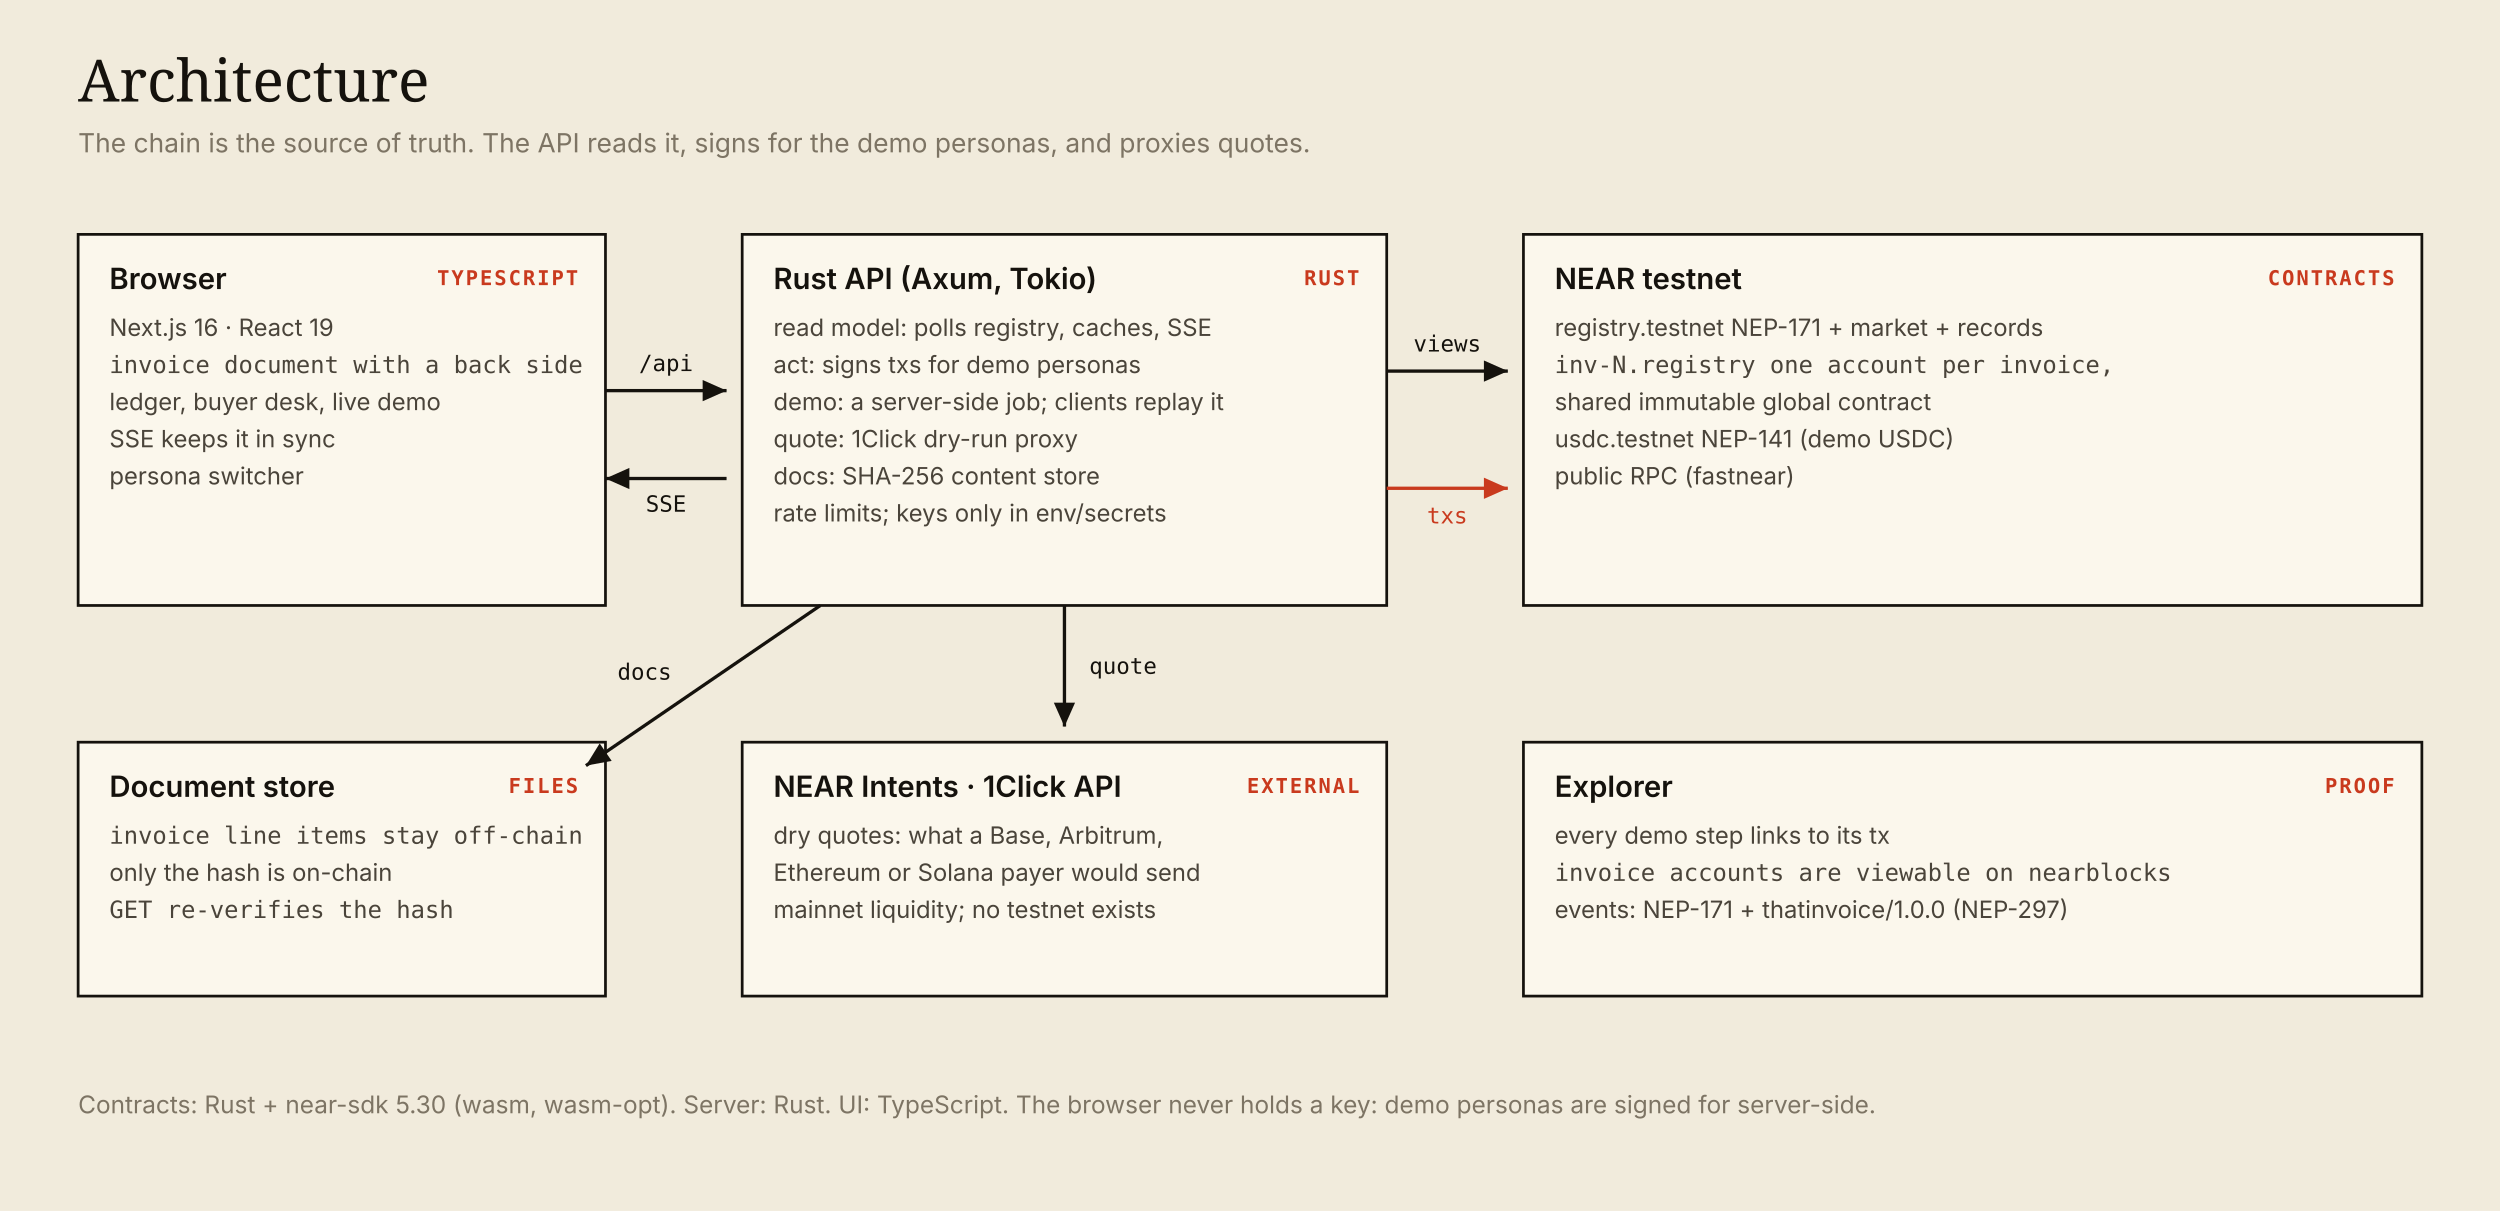
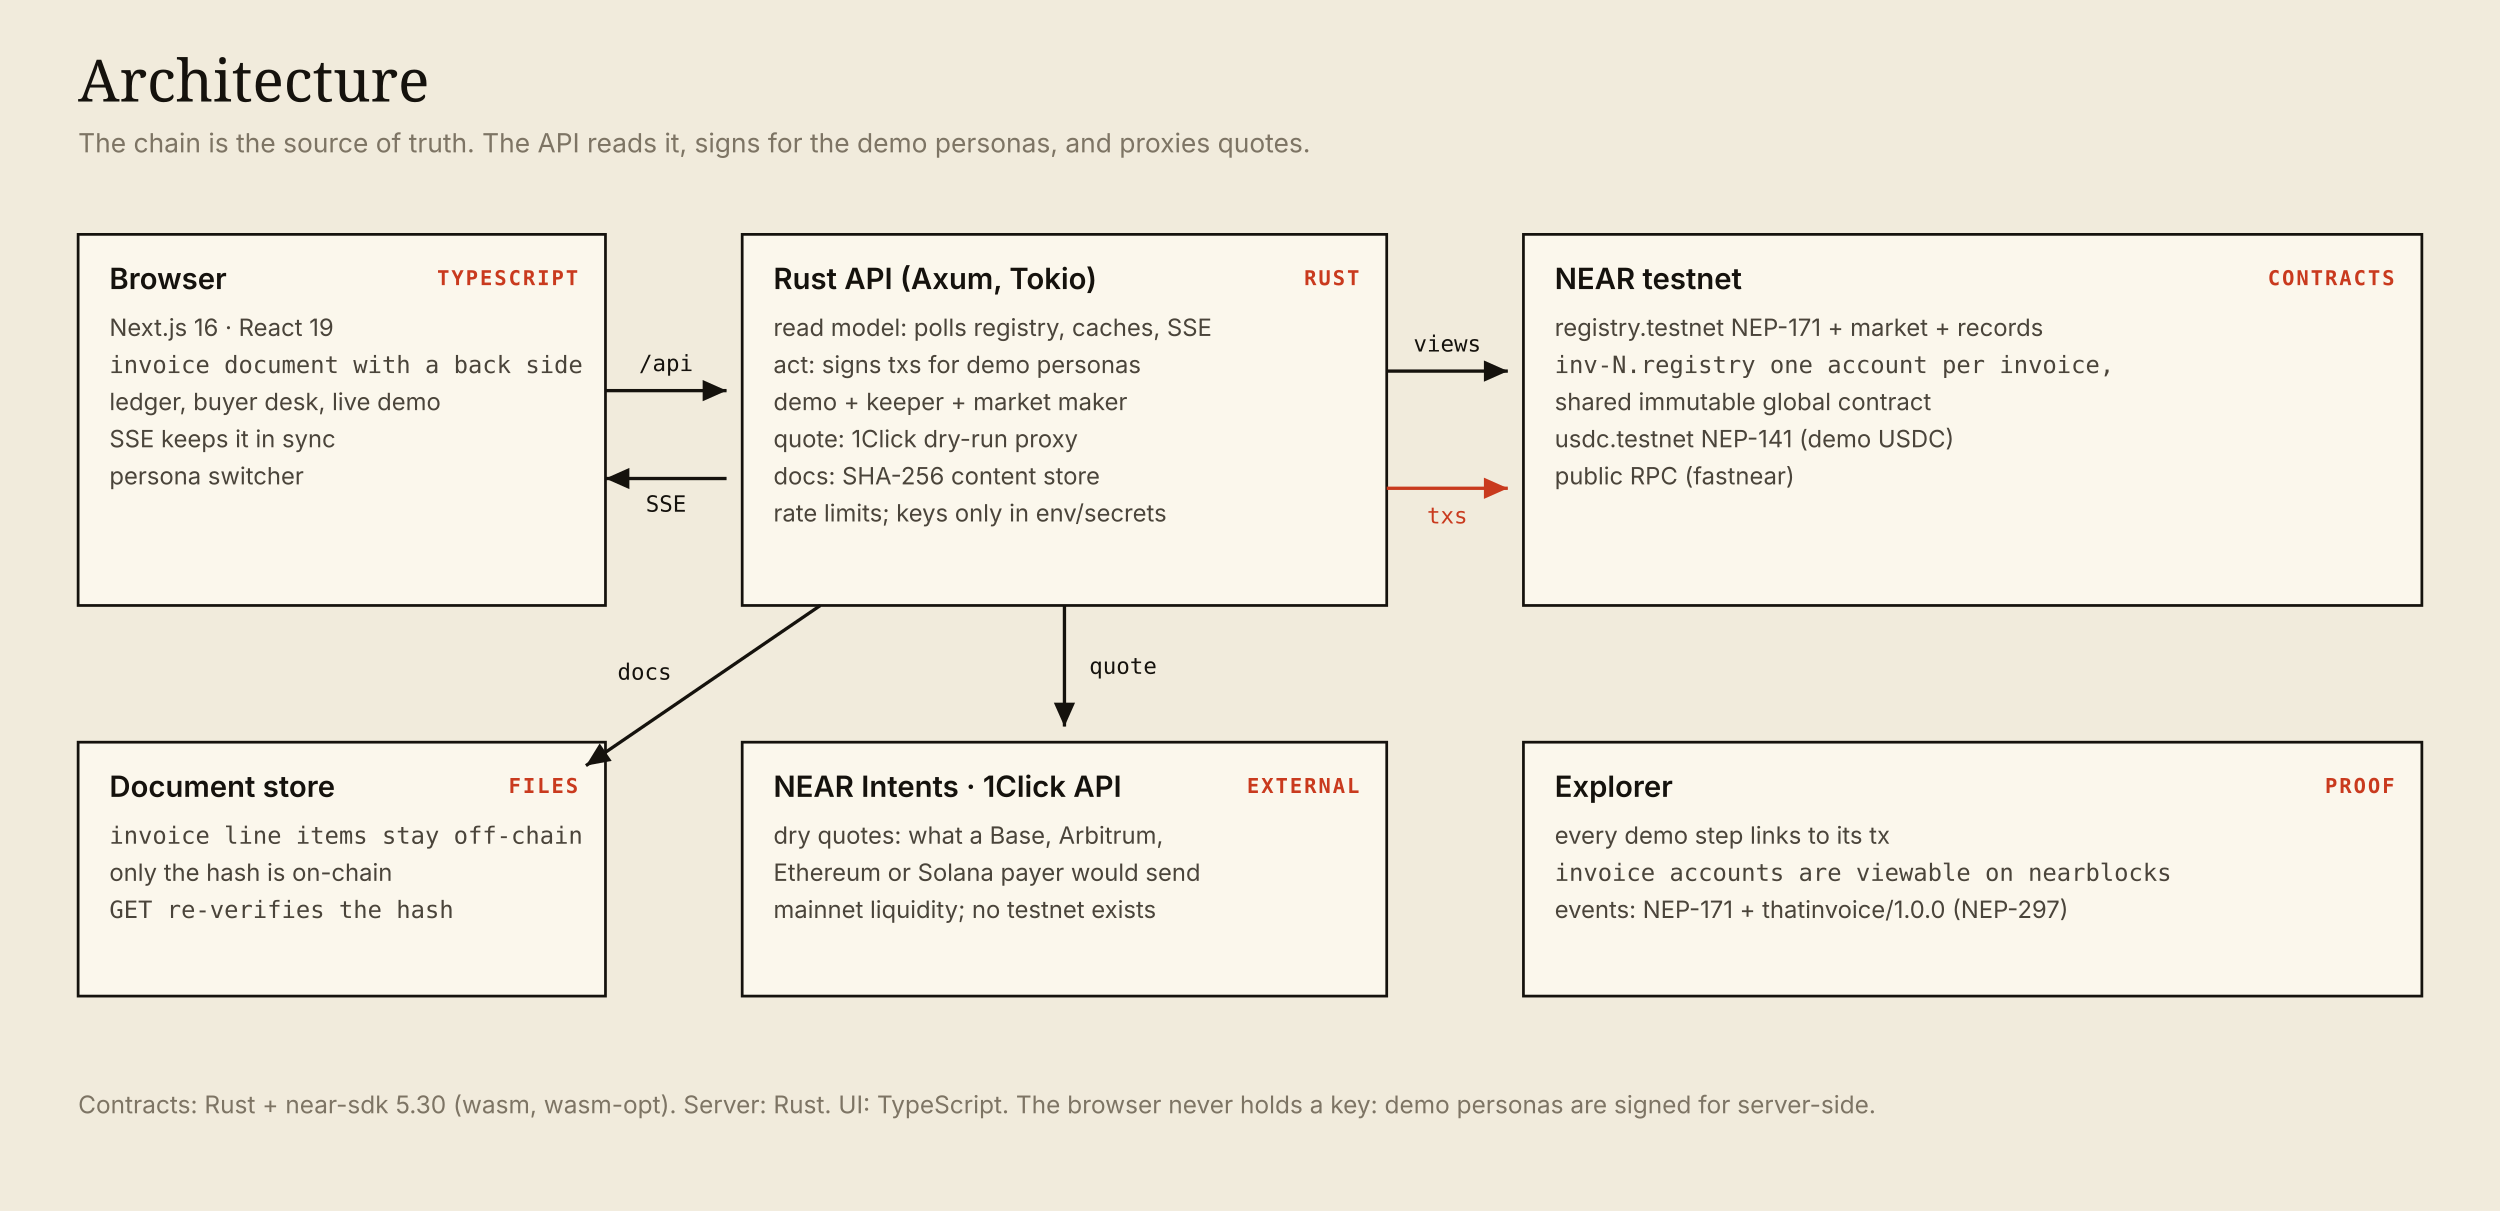
<svg xmlns="http://www.w3.org/2000/svg" viewBox="0 0 1280 620" width="1280" height="620" role="img" aria-labelledby="t d">
  <rect width="1280" height="620" fill="#f1ebdc" />
  <defs>
    <marker id="a" viewBox="0 0 10 10" refX="9" refY="5" markerWidth="8" markerHeight="8" orient="auto-start-reverse">
      <path d="M0 1 L9 5 L0 9 z" fill="#15120d" />
    </marker>
    <marker id="ar" viewBox="0 0 10 10" refX="9" refY="5" markerWidth="8" markerHeight="8" orient="auto-start-reverse">
      <path d="M0 1 L9 5 L0 9 z" fill="#c93a1e" />
    </marker>
    <marker id="ag" viewBox="0 0 10 10" refX="9" refY="5" markerWidth="8" markerHeight="8" orient="auto-start-reverse">
      <path d="M0 1 L9 5 L0 9 z" fill="#1d5a3b" />
    </marker>
  </defs>
  <text x="40" y="52" font-family="Newsreader, 'Iowan Old Style', Georgia, serif" font-size="30" fill="#15120d" text-anchor="start" font-weight="500" font-style="normal" letter-spacing="0">Architecture</text>
  <text x="40" y="78" font-family="Geist, system-ui, -apple-system, 'Segoe UI', sans-serif" font-size="13.5" fill="#7d7464" text-anchor="start" font-weight="400" font-style="normal" letter-spacing="0">The chain is the source of truth. The API reads it, signs for the demo personas, and proxies quotes.</text>
  <rect x="40" y="120" width="270" height="190" fill="#fbf7ec" stroke="#15120d" stroke-width="1.4" />
  <text x="56" y="148" font-family="Geist, system-ui, -apple-system, 'Segoe UI', sans-serif" font-size="15" fill="#15120d" text-anchor="start" font-weight="600" font-style="normal" letter-spacing="0">Browser</text>
  <text x="296" y="146" font-family="'Geist Mono', ui-monospace, 'SF Mono', Menlo, monospace" font-size="10.5" fill="#c93a1e" text-anchor="end" font-weight="600" font-style="normal" letter-spacing="1">TYPESCRIPT</text>
  <text x="56" y="172" font-family="Geist, system-ui, -apple-system, 'Segoe UI', sans-serif" font-size="12.2" fill="#4a443a" text-anchor="start" font-weight="400" font-style="normal" letter-spacing="0">Next.js 16 · React 19</text>
  <text x="56" y="191" font-family="'Geist Mono', ui-monospace, 'SF Mono', Menlo, monospace" font-size="12.2" fill="#4a443a" text-anchor="start" font-weight="400" font-style="normal" letter-spacing="0">invoice document with a back side</text>
  <text x="56" y="210" font-family="Geist, system-ui, -apple-system, 'Segoe UI', sans-serif" font-size="12.2" fill="#4a443a" text-anchor="start" font-weight="400" font-style="normal" letter-spacing="0">ledger, buyer desk, live demo</text>
  <text x="56" y="229" font-family="Geist, system-ui, -apple-system, 'Segoe UI', sans-serif" font-size="12.2" fill="#4a443a" text-anchor="start" font-weight="400" font-style="normal" letter-spacing="0">SSE keeps it in sync</text>
  <text x="56" y="248" font-family="Geist, system-ui, -apple-system, 'Segoe UI', sans-serif" font-size="12.2" fill="#4a443a" text-anchor="start" font-weight="400" font-style="normal" letter-spacing="0">persona switcher</text>
  <rect x="380" y="120" width="330" height="190" fill="#fbf7ec" stroke="#15120d" stroke-width="1.4" />
  <text x="396" y="148" font-family="Geist, system-ui, -apple-system, 'Segoe UI', sans-serif" font-size="15" fill="#15120d" text-anchor="start" font-weight="600" font-style="normal" letter-spacing="0">Rust API (Axum, Tokio)</text>
  <text x="696" y="146" font-family="'Geist Mono', ui-monospace, 'SF Mono', Menlo, monospace" font-size="10.5" fill="#c93a1e" text-anchor="end" font-weight="600" font-style="normal" letter-spacing="1">RUST</text>
  <text x="396" y="172" font-family="Geist, system-ui, -apple-system, 'Segoe UI', sans-serif" font-size="12.2" fill="#4a443a" text-anchor="start" font-weight="400" font-style="normal" letter-spacing="0">read model: polls registry, caches, SSE</text>
  <text x="396" y="191" font-family="Geist, system-ui, -apple-system, 'Segoe UI', sans-serif" font-size="12.2" fill="#4a443a" text-anchor="start" font-weight="400" font-style="normal" letter-spacing="0">act: signs txs for demo personas</text>
-   <text x="396" y="210" font-family="Geist, system-ui, -apple-system, 'Segoe UI', sans-serif" font-size="12.2" fill="#4a443a" text-anchor="start" font-weight="400" font-style="normal" letter-spacing="0">demo: a server-side job; clients replay it</text>
+   <text x="396" y="210" font-family="Geist, system-ui, -apple-system, 'Segoe UI', sans-serif" font-size="12.2" fill="#4a443a" text-anchor="start" font-weight="400" font-style="normal" letter-spacing="0">demo + keeper + market maker</text>
  <text x="396" y="229" font-family="Geist, system-ui, -apple-system, 'Segoe UI', sans-serif" font-size="12.2" fill="#4a443a" text-anchor="start" font-weight="400" font-style="normal" letter-spacing="0">quote: 1Click dry-run proxy</text>
  <text x="396" y="248" font-family="Geist, system-ui, -apple-system, 'Segoe UI', sans-serif" font-size="12.2" fill="#4a443a" text-anchor="start" font-weight="400" font-style="normal" letter-spacing="0">docs: SHA-256 content store</text>
  <text x="396" y="267" font-family="Geist, system-ui, -apple-system, 'Segoe UI', sans-serif" font-size="12.2" fill="#4a443a" text-anchor="start" font-weight="400" font-style="normal" letter-spacing="0">rate limits; keys only in env/secrets</text>
  <rect x="780" y="120" width="460" height="190" fill="#fbf7ec" stroke="#15120d" stroke-width="1.4" />
  <text x="796" y="148" font-family="Geist, system-ui, -apple-system, 'Segoe UI', sans-serif" font-size="15" fill="#15120d" text-anchor="start" font-weight="600" font-style="normal" letter-spacing="0">NEAR testnet</text>
  <text x="1226" y="146" font-family="'Geist Mono', ui-monospace, 'SF Mono', Menlo, monospace" font-size="10.5" fill="#c93a1e" text-anchor="end" font-weight="600" font-style="normal" letter-spacing="1">CONTRACTS</text>
  <text x="796" y="172" font-family="Geist, system-ui, -apple-system, 'Segoe UI', sans-serif" font-size="12.2" fill="#4a443a" text-anchor="start" font-weight="400" font-style="normal" letter-spacing="0">registry.testnet   NEP-171 + market + records</text>
  <text x="796" y="191" font-family="'Geist Mono', ui-monospace, 'SF Mono', Menlo, monospace" font-size="12.2" fill="#4a443a" text-anchor="start" font-weight="400" font-style="normal" letter-spacing="0">inv-N.registry     one account per invoice,</text>
  <text x="796" y="210" font-family="Geist, system-ui, -apple-system, 'Segoe UI', sans-serif" font-size="12.2" fill="#4a443a" text-anchor="start" font-weight="400" font-style="normal" letter-spacing="0">                   shared immutable global contract</text>
  <text x="796" y="229" font-family="Geist, system-ui, -apple-system, 'Segoe UI', sans-serif" font-size="12.2" fill="#4a443a" text-anchor="start" font-weight="400" font-style="normal" letter-spacing="0">usdc.testnet       NEP-141 (demo USDC)</text>
  <text x="796" y="248" font-family="Geist, system-ui, -apple-system, 'Segoe UI', sans-serif" font-size="12.2" fill="#4a443a" text-anchor="start" font-weight="400" font-style="normal" letter-spacing="0">public RPC (fastnear)</text>
  <rect x="380" y="380" width="330" height="130" fill="#fbf7ec" stroke="#15120d" stroke-width="1.4" />
  <text x="396" y="408" font-family="Geist, system-ui, -apple-system, 'Segoe UI', sans-serif" font-size="15" fill="#15120d" text-anchor="start" font-weight="600" font-style="normal" letter-spacing="0">NEAR Intents · 1Click API</text>
  <text x="696" y="406" font-family="'Geist Mono', ui-monospace, 'SF Mono', Menlo, monospace" font-size="10.5" fill="#c93a1e" text-anchor="end" font-weight="600" font-style="normal" letter-spacing="1">EXTERNAL</text>
  <text x="396" y="432" font-family="Geist, system-ui, -apple-system, 'Segoe UI', sans-serif" font-size="12.2" fill="#4a443a" text-anchor="start" font-weight="400" font-style="normal" letter-spacing="0">dry quotes: what a Base, Arbitrum,</text>
  <text x="396" y="451" font-family="Geist, system-ui, -apple-system, 'Segoe UI', sans-serif" font-size="12.2" fill="#4a443a" text-anchor="start" font-weight="400" font-style="normal" letter-spacing="0">Ethereum or Solana payer would send</text>
  <text x="396" y="470" font-family="Geist, system-ui, -apple-system, 'Segoe UI', sans-serif" font-size="12.2" fill="#4a443a" text-anchor="start" font-weight="400" font-style="normal" letter-spacing="0">mainnet liquidity; no testnet exists</text>
  <rect x="40" y="380" width="270" height="130" fill="#fbf7ec" stroke="#15120d" stroke-width="1.4" />
  <text x="56" y="408" font-family="Geist, system-ui, -apple-system, 'Segoe UI', sans-serif" font-size="15" fill="#15120d" text-anchor="start" font-weight="600" font-style="normal" letter-spacing="0">Document store</text>
  <text x="296" y="406" font-family="'Geist Mono', ui-monospace, 'SF Mono', Menlo, monospace" font-size="10.5" fill="#c93a1e" text-anchor="end" font-weight="600" font-style="normal" letter-spacing="1">FILES</text>
  <text x="56" y="432" font-family="'Geist Mono', ui-monospace, 'SF Mono', Menlo, monospace" font-size="12.2" fill="#4a443a" text-anchor="start" font-weight="400" font-style="normal" letter-spacing="0">invoice line items stay off-chain</text>
  <text x="56" y="451" font-family="Geist, system-ui, -apple-system, 'Segoe UI', sans-serif" font-size="12.2" fill="#4a443a" text-anchor="start" font-weight="400" font-style="normal" letter-spacing="0">only the hash is on-chain</text>
  <text x="56" y="470" font-family="'Geist Mono', ui-monospace, 'SF Mono', Menlo, monospace" font-size="12.2" fill="#4a443a" text-anchor="start" font-weight="400" font-style="normal" letter-spacing="0">GET re-verifies the hash</text>
  <rect x="780" y="380" width="460" height="130" fill="#fbf7ec" stroke="#15120d" stroke-width="1.4" />
  <text x="796" y="408" font-family="Geist, system-ui, -apple-system, 'Segoe UI', sans-serif" font-size="15" fill="#15120d" text-anchor="start" font-weight="600" font-style="normal" letter-spacing="0">Explorer</text>
  <text x="1226" y="406" font-family="'Geist Mono', ui-monospace, 'SF Mono', Menlo, monospace" font-size="10.5" fill="#c93a1e" text-anchor="end" font-weight="600" font-style="normal" letter-spacing="1">PROOF</text>
  <text x="796" y="432" font-family="Geist, system-ui, -apple-system, 'Segoe UI', sans-serif" font-size="12.2" fill="#4a443a" text-anchor="start" font-weight="400" font-style="normal" letter-spacing="0">every demo step links to its tx</text>
  <text x="796" y="451" font-family="'Geist Mono', ui-monospace, 'SF Mono', Menlo, monospace" font-size="12.2" fill="#4a443a" text-anchor="start" font-weight="400" font-style="normal" letter-spacing="0">invoice accounts are viewable on nearblocks</text>
  <text x="796" y="470" font-family="Geist, system-ui, -apple-system, 'Segoe UI', sans-serif" font-size="12.2" fill="#4a443a" text-anchor="start" font-weight="400" font-style="normal" letter-spacing="0">events: NEP-171 + thatinvoice/1.0.0 (NEP-297)</text>
  <line x1="310" y1="200" x2="372" y2="200" stroke="#15120d" stroke-width="1.7" marker-end="url(#a)" />
  <text x="341" y="190" font-family="'Geist Mono', ui-monospace, 'SF Mono', Menlo, monospace" font-size="11.5" fill="#15120d" text-anchor="middle" font-weight="400" font-style="normal" letter-spacing="0">/api</text>
  <line x1="372" y1="245" x2="310" y2="245" stroke="#15120d" stroke-width="1.7" marker-end="url(#a)" />
  <text x="341" y="262" font-family="'Geist Mono', ui-monospace, 'SF Mono', Menlo, monospace" font-size="11.5" fill="#15120d" text-anchor="middle" font-weight="400" font-style="normal" letter-spacing="0">SSE</text>
  <line x1="710" y1="190" x2="772" y2="190" stroke="#15120d" stroke-width="1.7" marker-end="url(#a)" />
  <text x="741" y="180" font-family="'Geist Mono', ui-monospace, 'SF Mono', Menlo, monospace" font-size="11.5" fill="#15120d" text-anchor="middle" font-weight="400" font-style="normal" letter-spacing="0">views</text>
  <line x1="710" y1="250" x2="772" y2="250" stroke="#c93a1e" stroke-width="1.7" marker-end="url(#ar)" />
  <text x="741" y="268" font-family="'Geist Mono', ui-monospace, 'SF Mono', Menlo, monospace" font-size="11.5" fill="#c93a1e" text-anchor="middle" font-weight="400" font-style="normal" letter-spacing="0">txs</text>
  <line x1="545" y1="310" x2="545" y2="372" stroke="#15120d" stroke-width="1.7" marker-end="url(#a)" />
  <text x="575" y="345" font-family="'Geist Mono', ui-monospace, 'SF Mono', Menlo, monospace" font-size="11.5" fill="#15120d" text-anchor="middle" font-weight="400" font-style="normal" letter-spacing="0">quote</text>
  <line x1="420" y1="310" x2="300" y2="392" stroke="#15120d" stroke-width="1.7" marker-end="url(#a)" />
  <text x="330" y="348" font-family="'Geist Mono', ui-monospace, 'SF Mono', Menlo, monospace" font-size="11.5" fill="#15120d" text-anchor="middle" font-weight="400" font-style="normal" letter-spacing="0">docs</text>
  <text x="40" y="570" font-family="Geist, system-ui, -apple-system, 'Segoe UI', sans-serif" font-size="12.5" fill="#7d7464" text-anchor="start" font-weight="400" font-style="normal" letter-spacing="0">Contracts: Rust + near-sdk 5.30 (wasm, wasm-opt). Server: Rust. UI: TypeScript. The browser never holds a key: demo personas are signed for server-side.</text>
</svg>
